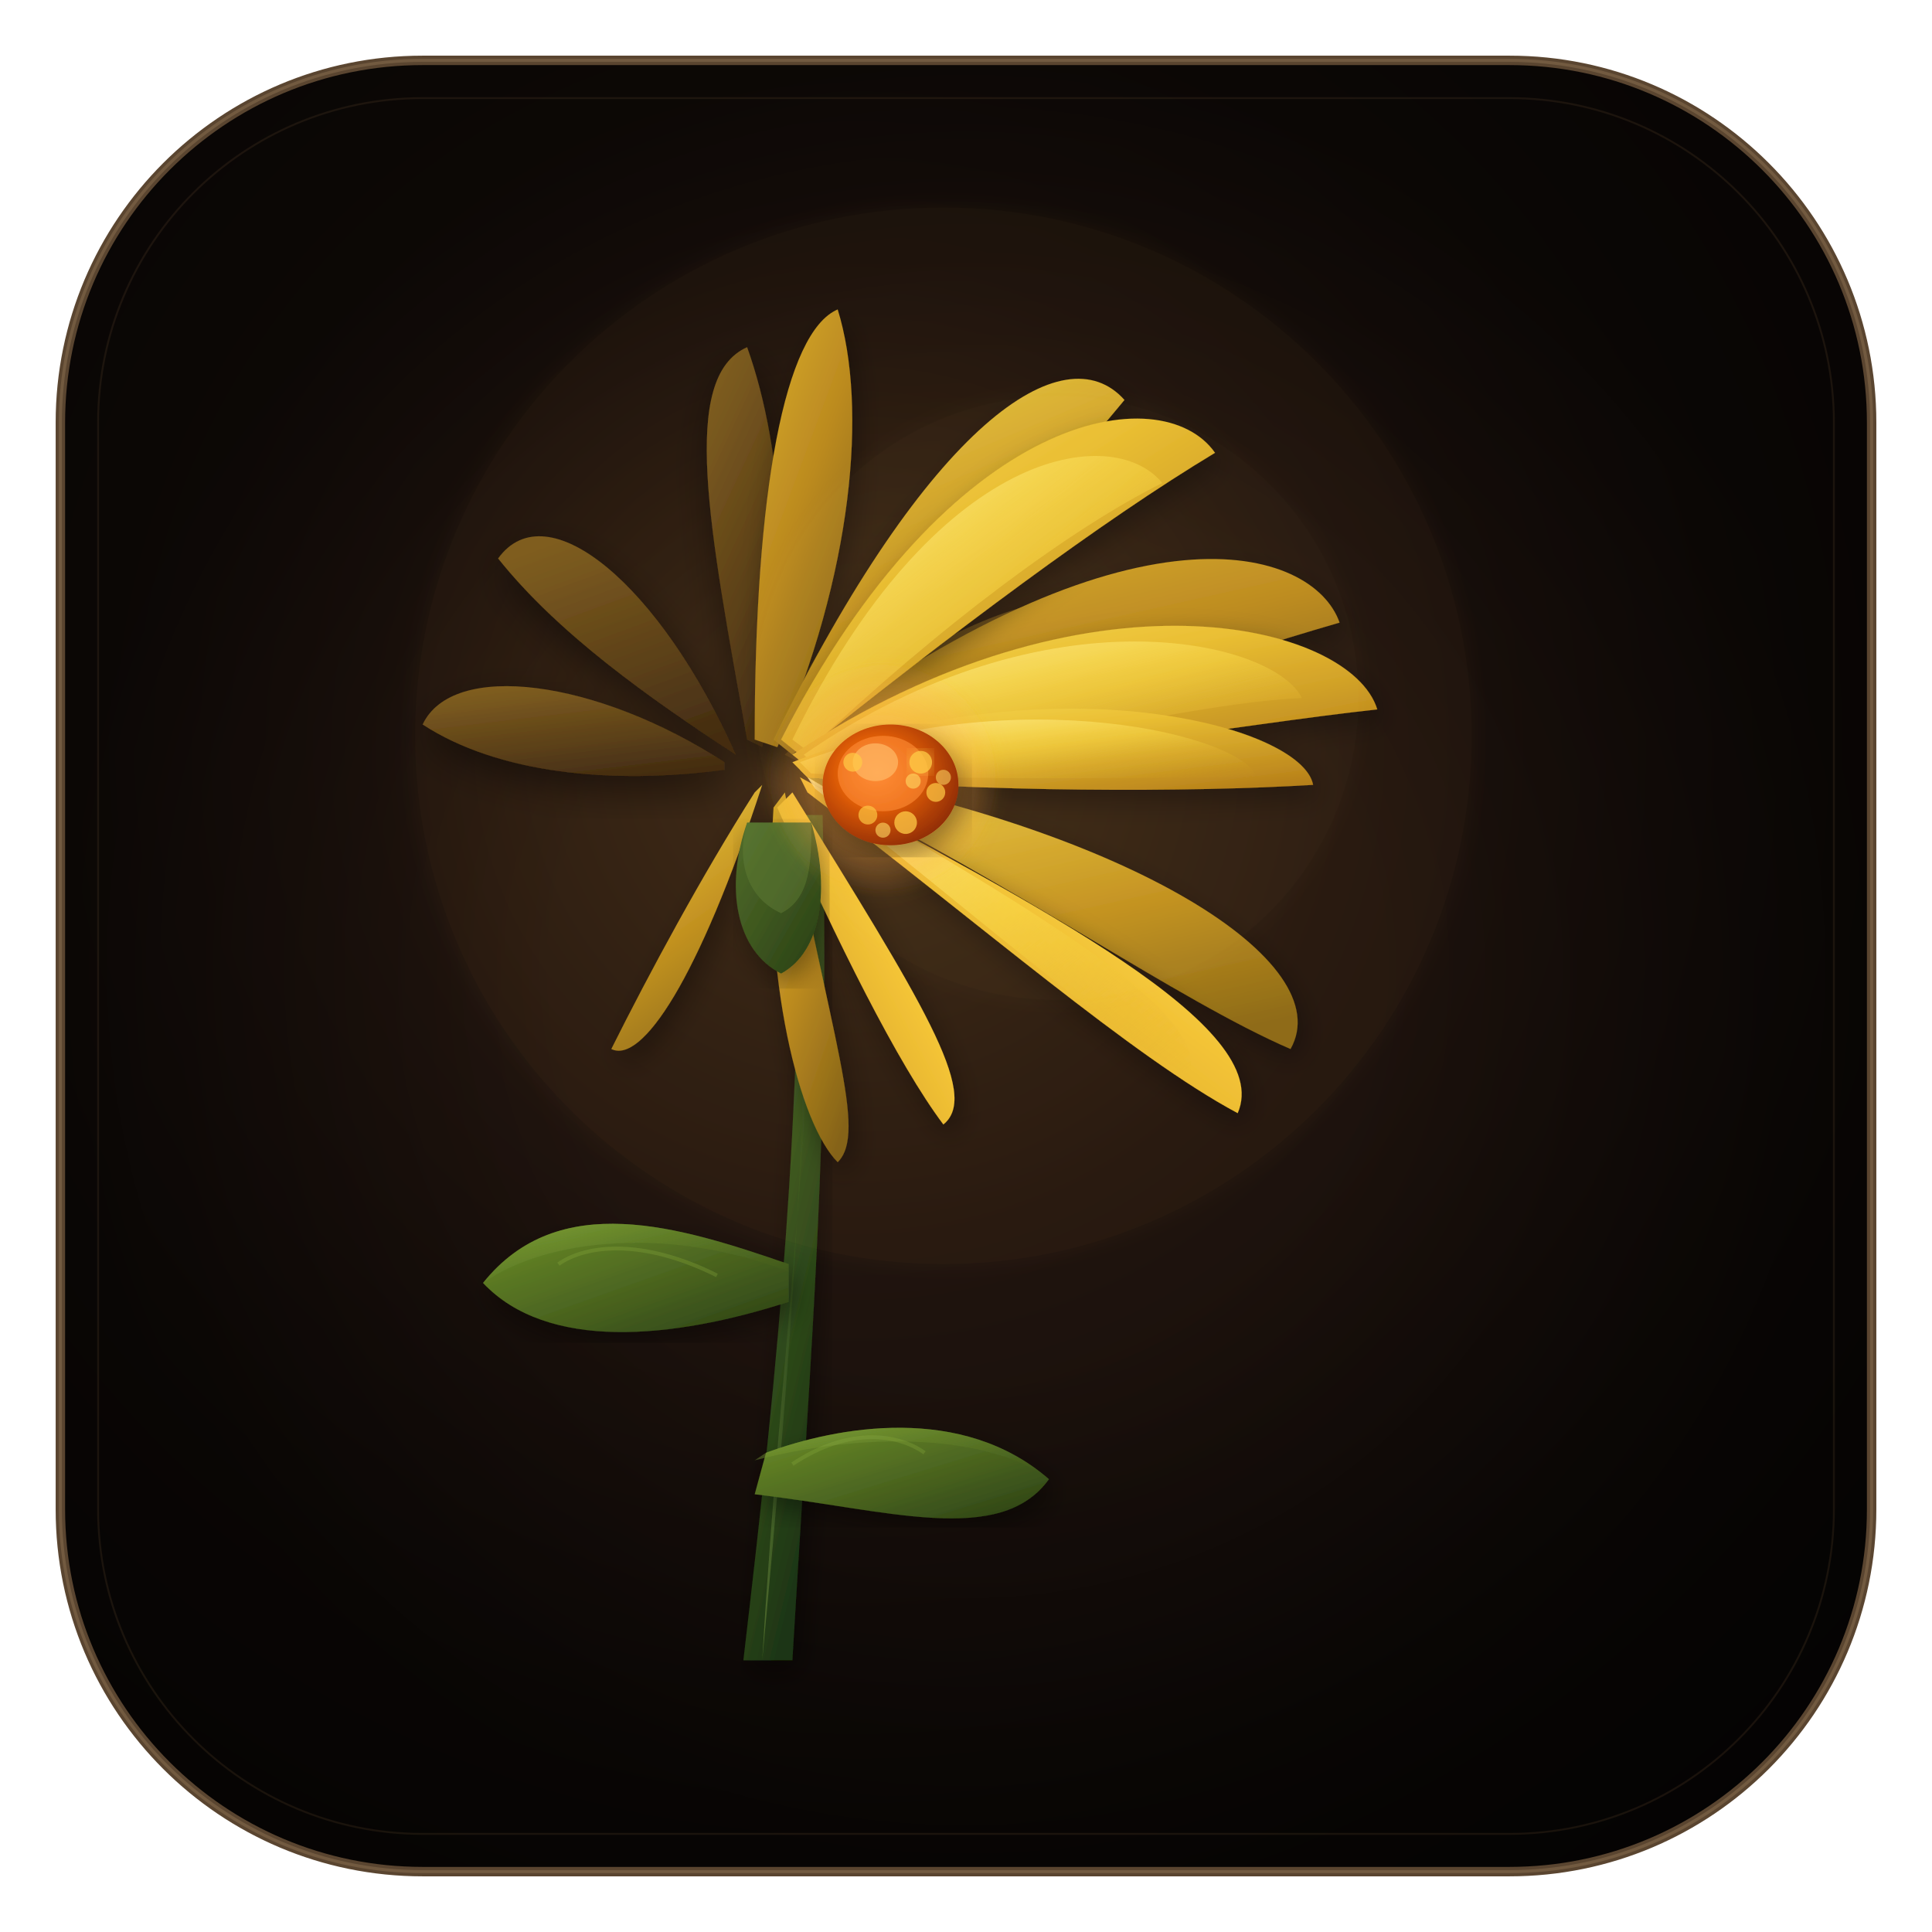
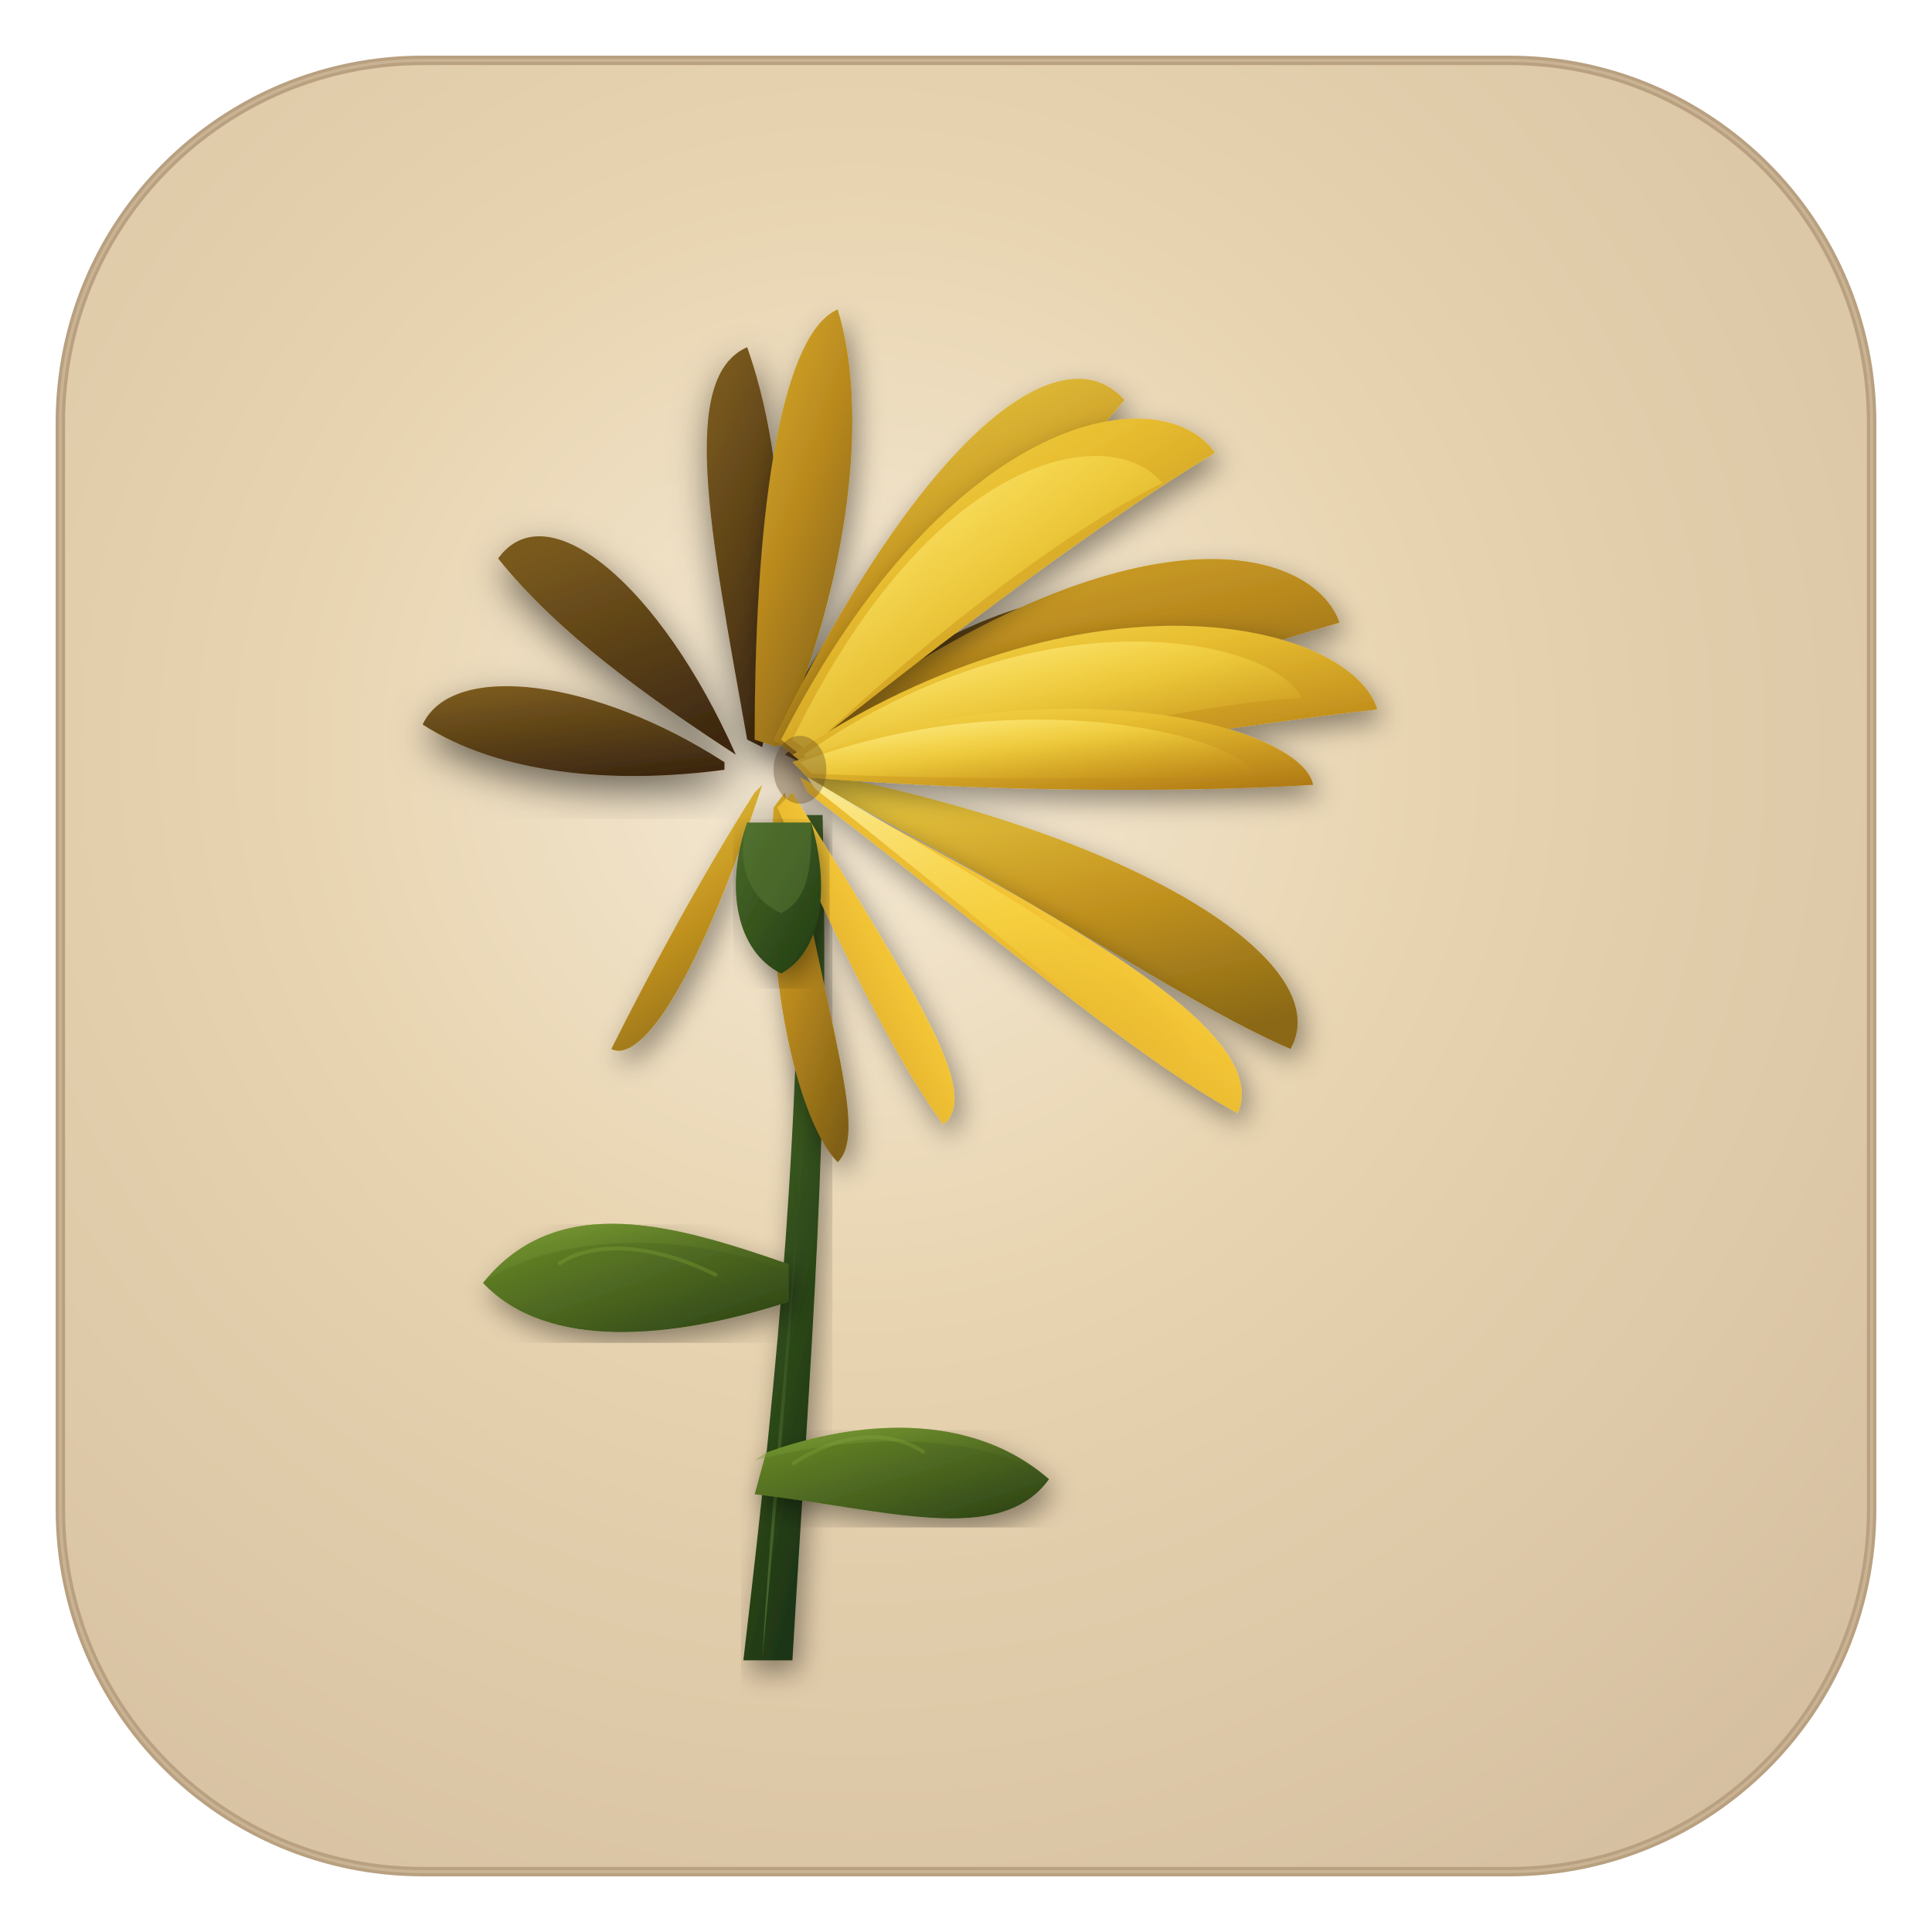
<svg xmlns="http://www.w3.org/2000/svg" viewBox="0 0 512 512">
  <defs>
    <radialGradient id="bgGrad" cx="44%" cy="38%" r="78%">
-       <stop offset="0%" stop-color="#3d2816" />
-       <stop offset="35%" stop-color="#20140e" />
-       <stop offset="100%" stop-color="#080605" />
-     </radialGradient>
-     <radialGradient id="vignette" cx="50%" cy="50%" r="50%">
-       <stop offset="45%" stop-color="#000" stop-opacity="0" />
-       <stop offset="100%" stop-color="#000" stop-opacity="0.55" />
+       <stop offset="0%" stop-color="#f5ead6" />
+       <stop offset="40%" stop-color="#e8d4b0" />
+       <stop offset="100%" stop-color="#d4bea0" />
    </radialGradient>
    <linearGradient id="bPetal" x1="30%" y1="0%" x2="70%" y2="100%">
      <stop offset="0%" stop-color="#7a5a1e" />
      <stop offset="100%" stop-color="#3d2810" />
    </linearGradient>
    <linearGradient id="mPetal1" x1="20%" y1="0%" x2="80%" y2="100%">
      <stop offset="0%" stop-color="#d4a828" />
      <stop offset="45%" stop-color="#b8881e" />
      <stop offset="100%" stop-color="#806015" />
    </linearGradient>
    <linearGradient id="mPetal2" x1="30%" y1="0%" x2="70%" y2="100%">
      <stop offset="0%" stop-color="#e8c840" />
      <stop offset="50%" stop-color="#c49420" />
      <stop offset="100%" stop-color="#8a6815" />
    </linearGradient>
    <linearGradient id="fPetal" x1="10%" y1="0%" x2="90%" y2="100%">
      <stop offset="0%" stop-color="#f5d850" />
      <stop offset="35%" stop-color="#e8be30" />
      <stop offset="100%" stop-color="#b07a15" />
    </linearGradient>
    <linearGradient id="fHighlight" x1="0%" y1="0%" x2="100%" y2="100%">
      <stop offset="0%" stop-color="#fff5b0" stop-opacity="0.85" />
      <stop offset="50%" stop-color="#ffe44d" stop-opacity="0.4" />
      <stop offset="100%" stop-color="#d4a017" stop-opacity="0" />
    </linearGradient>
    <linearGradient id="fPetalTip" x1="100%" y1="0%" x2="0%" y2="100%">
      <stop offset="0%" stop-color="#ffe44d" />
      <stop offset="40%" stop-color="#f5c838" />
      <stop offset="100%" stop-color="#c48a18" />
    </linearGradient>
-     <radialGradient id="stamenBase" cx="40%" cy="40%" r="65%">
-       <stop offset="0%" stop-color="#ff8833" />
-       <stop offset="45%" stop-color="#dd5500" />
-       <stop offset="100%" stop-color="#882200" />
-     </radialGradient>
-     <radialGradient id="stamenGlow" cx="50%" cy="50%" r="50%">
-       <stop offset="0%" stop-color="#ffaa44" stop-opacity="0.5" />
-       <stop offset="100%" stop-color="#ffaa44" stop-opacity="0" />
-     </radialGradient>
    <linearGradient id="sepalGrad" x1="0%" y1="0%" x2="100%" y2="100%">
      <stop offset="0%" stop-color="#4a6a28" />
      <stop offset="100%" stop-color="#203a12" />
    </linearGradient>
    <linearGradient id="stemGrad" x1="0%" y1="0%" x2="40%" y2="100%">
      <stop offset="0%" stop-color="#5a7a36" />
      <stop offset="50%" stop-color="#3a5820" />
      <stop offset="100%" stop-color="#1e3612" />
    </linearGradient>
    <linearGradient id="stemHL" x1="0%" y1="0%" x2="100%" y2="0%">
      <stop offset="0%" stop-color="#789a48" stop-opacity="0.5" />
      <stop offset="100%" stop-color="#3a5820" stop-opacity="0" />
    </linearGradient>
    <linearGradient id="leafGrad" x1="0%" y1="0%" x2="100%" y2="100%">
      <stop offset="0%" stop-color="#6b8e28" />
      <stop offset="50%" stop-color="#4e6820" />
      <stop offset="100%" stop-color="#2a4015" />
    </linearGradient>
    <linearGradient id="leafHL" x1="0%" y1="0%" x2="100%" y2="100%">
      <stop offset="0%" stop-color="#8aac3e" stop-opacity="0.6" />
      <stop offset="100%" stop-color="#4e6820" stop-opacity="0" />
    </linearGradient>
    <filter id="softGlow">
      <feGaussianBlur stdDeviation="2.5" result="blur" />
      <feMerge>
        <feMergeNode in="blur" />
        <feMergeNode in="SourceGraphic" />
      </feMerge>
    </filter>
    <filter id="shadow">
      <feGaussianBlur in="SourceAlpha" stdDeviation="3.5" />
      <feOffset dx="1.5" dy="3" />
      <feColorMatrix type="matrix" values="0 0 0 0 0  0 0 0 0 0  0 0 0 0 0  0 0 0 0.4 0" />
      <feMerge>
        <feMergeNode />
        <feMergeNode in="SourceGraphic" />
      </feMerge>
    </filter>
    <filter id="deepShadow">
      <feGaussianBlur in="SourceAlpha" stdDeviation="5" />
      <feOffset dx="1" dy="4" />
      <feColorMatrix type="matrix" values="0 0 0 0 0  0 0 0 0 0  0 0 0 0 0  0 0 0 0.55 0" />
      <feMerge>
        <feMergeNode />
        <feMergeNode in="SourceGraphic" />
      </feMerge>
    </filter>
  </defs>
  <rect x="16" y="16" width="480" height="480" rx="96" ry="96" fill="url(#bgGrad)" />
-   <rect x="16" y="16" width="480" height="480" rx="96" ry="96" fill="url(#vignette)" />
-   <rect x="26" y="26" width="460" height="460" rx="86" ry="86" fill="none" stroke="#4a3520" stroke-width="0.5" opacity="0.3" />
  <g filter="url(#shadow)">
    <path d="M212 216 C212 300 207 355 197 440 L210 440 C215 355 220 300 218 216Z" fill="url(#stemGrad)" />
    <path d="M214 216 C214 300 210 355 202 440 C207 355 216 300 216 216Z" fill="url(#stemHL)" />
  </g>
  <g filter="url(#shadow)">
    <path d="M209 335 C180 325 148 315 128 340 C145 358 178 355 209 345Z" fill="url(#leafGrad)" />
    <path d="M209 335 C180 325 148 315 128 340 C145 328 178 325 209 337Z" fill="url(#leafHL)" />
    <path d="M148 335 C155 330 170 328 190 338" stroke="#8aac3e" stroke-width="1" fill="none" opacity="0.3" />
  </g>
  <g filter="url(#shadow)">
    <path d="M203 385 C222 378 255 372 278 392 C265 410 235 400 200 396Z" fill="url(#leafGrad)" />
    <path d="M203 385 C222 378 255 372 278 392 C265 382 235 378 200 387Z" fill="url(#leafHL)" />
    <path d="M245 385 C238 380 225 378 210 388" stroke="#8aac3e" stroke-width="1" fill="none" opacity="0.3" />
  </g>
  <g filter="url(#deepShadow)">
    <path d="M195 200 C175 155 145 130 132 148 C148 168 172 185 195 200Z" fill="url(#bPetal)" />
    <path d="M192 202 C158 180 120 175 112 192 C132 205 162 208 192 204Z" fill="url(#bPetal)" />
    <path d="M198 196 C188 140 180 100 198 92 C208 120 210 160 202 198Z" fill="url(#bPetal)" />
    <path d="M204 196 C238 130 270 110 280 125 C258 148 232 172 208 198Z" fill="url(#bPetal)" />
    <path d="M208 200 C268 145 310 155 305 170 C278 178 245 190 212 202Z" fill="url(#bPetal)" />
  </g>
  <g filter="url(#shadow)">
    <path d="M200 196 C200 130 208 88 222 82 C230 108 226 152 206 198Z" fill="url(#mPetal1)" />
    <path d="M205 196 C246 112 282 88 298 106 C278 130 250 162 210 200Z" fill="url(#mPetal2)" />
    <path d="M210 198 C300 130 348 145 355 165 C320 175 275 192 215 202Z" fill="url(#mPetal1)" />
    <path d="M212 204 C300 220 355 255 342 278 C312 265 270 235 216 208Z" fill="url(#mPetal2)" />
    <path d="M208 210 C220 275 230 300 222 308 C212 298 202 260 205 214Z" fill="url(#mPetal1)" />
    <path d="M202 208 C185 260 170 282 162 278 C172 258 186 232 200 210Z" fill="url(#mPetal2)" />
  </g>
  <g filter="url(#shadow)">
    <path d="M207 196 C252 108 308 100 322 120 C292 138 252 168 212 200Z" fill="url(#fPetal)" />
    <path d="M210 196 C248 118 295 112 308 128 C284 140 250 165 214 199Z" fill="url(#fHighlight)" />
    <path d="M210 200 C288 148 358 165 365 188 C328 192 275 202 215 204Z" fill="url(#fPetal)" />
    <path d="M213 200 C278 155 338 170 345 185 C318 186 275 198 216 203Z" fill="url(#fHighlight)" />
    <path d="M212 206 C275 240 338 272 328 295 C300 280 260 245 214 210Z" fill="url(#fPetalTip)" />
    <path d="M214 206 C268 238 322 268 315 285 C292 272 258 242 216 209Z" fill="url(#fHighlight)" />
    <path d="M210 202 C278 175 345 192 348 208 C315 210 262 210 214 206Z" fill="url(#fPetal)" />
    <path d="M212 202 C270 180 330 195 333 206 C305 206 260 207 215 205Z" fill="url(#fHighlight)" />
    <path d="M210 210 C244 265 260 290 250 298 C238 282 222 250 206 214Z" fill="url(#fPetalTip)" />
  </g>
  <g filter="url(#shadow)">
    <path d="M198 218 C192 235 195 252 207 258 C218 252 220 235 215 218Z" fill="url(#sepalGrad)" />
    <path d="M198 218 C195 228 198 238 207 242 C215 238 215 228 215 218Z" fill="#5a7a36" opacity="0.5" />
  </g>
-   <circle cx="234" cy="206" r="32" fill="url(#stamenGlow)" filter="url(#softGlow)" />
-   <ellipse cx="236" cy="208" rx="18" ry="16" fill="url(#stamenBase)" filter="url(#shadow)" />
-   <ellipse cx="234" cy="205" rx="12" ry="10" fill="#ff8833" opacity="0.6" />
-   <ellipse cx="232" cy="202" rx="6" ry="5" fill="#ffbb66" opacity="0.7" />
-   <circle cx="244" cy="202" r="3" fill="#ffcc44" opacity="0.8" filter="url(#softGlow)" />
-   <circle cx="248" cy="210" r="2.5" fill="#ffcc44" opacity="0.7" />
-   <circle cx="240" cy="218" r="3" fill="#ffcc44" opacity="0.75" />
-   <circle cx="230" cy="216" r="2.5" fill="#ffcc44" opacity="0.65" />
-   <circle cx="226" cy="202" r="2.5" fill="#ffcc44" opacity="0.7" />
-   <circle cx="242" cy="207" r="2" fill="#ffdd66" opacity="0.6" />
-   <circle cx="234" cy="220" r="2" fill="#ffdd66" opacity="0.6" />
-   <circle cx="250" cy="206" r="2" fill="#ffdd66" opacity="0.55" />
-   <circle cx="250" cy="195" r="140" fill="#ffaa44" opacity="0.04" filter="url(#softGlow)" />
-   <circle cx="280" cy="185" r="80" fill="#ffcc66" opacity="0.03" filter="url(#softGlow)" />
-   <rect x="16" y="16" width="480" height="480" rx="96" ry="96" fill="none" stroke="#5a4530" stroke-width="2.5" />
-   <rect x="16" y="16" width="480" height="480" rx="96" ry="96" fill="none" stroke="#8a7050" stroke-width="0.8" opacity="0.5" />
+   <ellipse cx="212" cy="204" rx="7" ry="9" fill="#5a4020" opacity="0.35" />
+   <rect x="16" y="16" width="480" height="480" rx="96" ry="96" fill="none" stroke="#b8a080" stroke-width="2.5" />
+   <rect x="16" y="16" width="480" height="480" rx="96" ry="96" fill="none" stroke="#d4c0a0" stroke-width="0.8" opacity="0.6" />
</svg>
